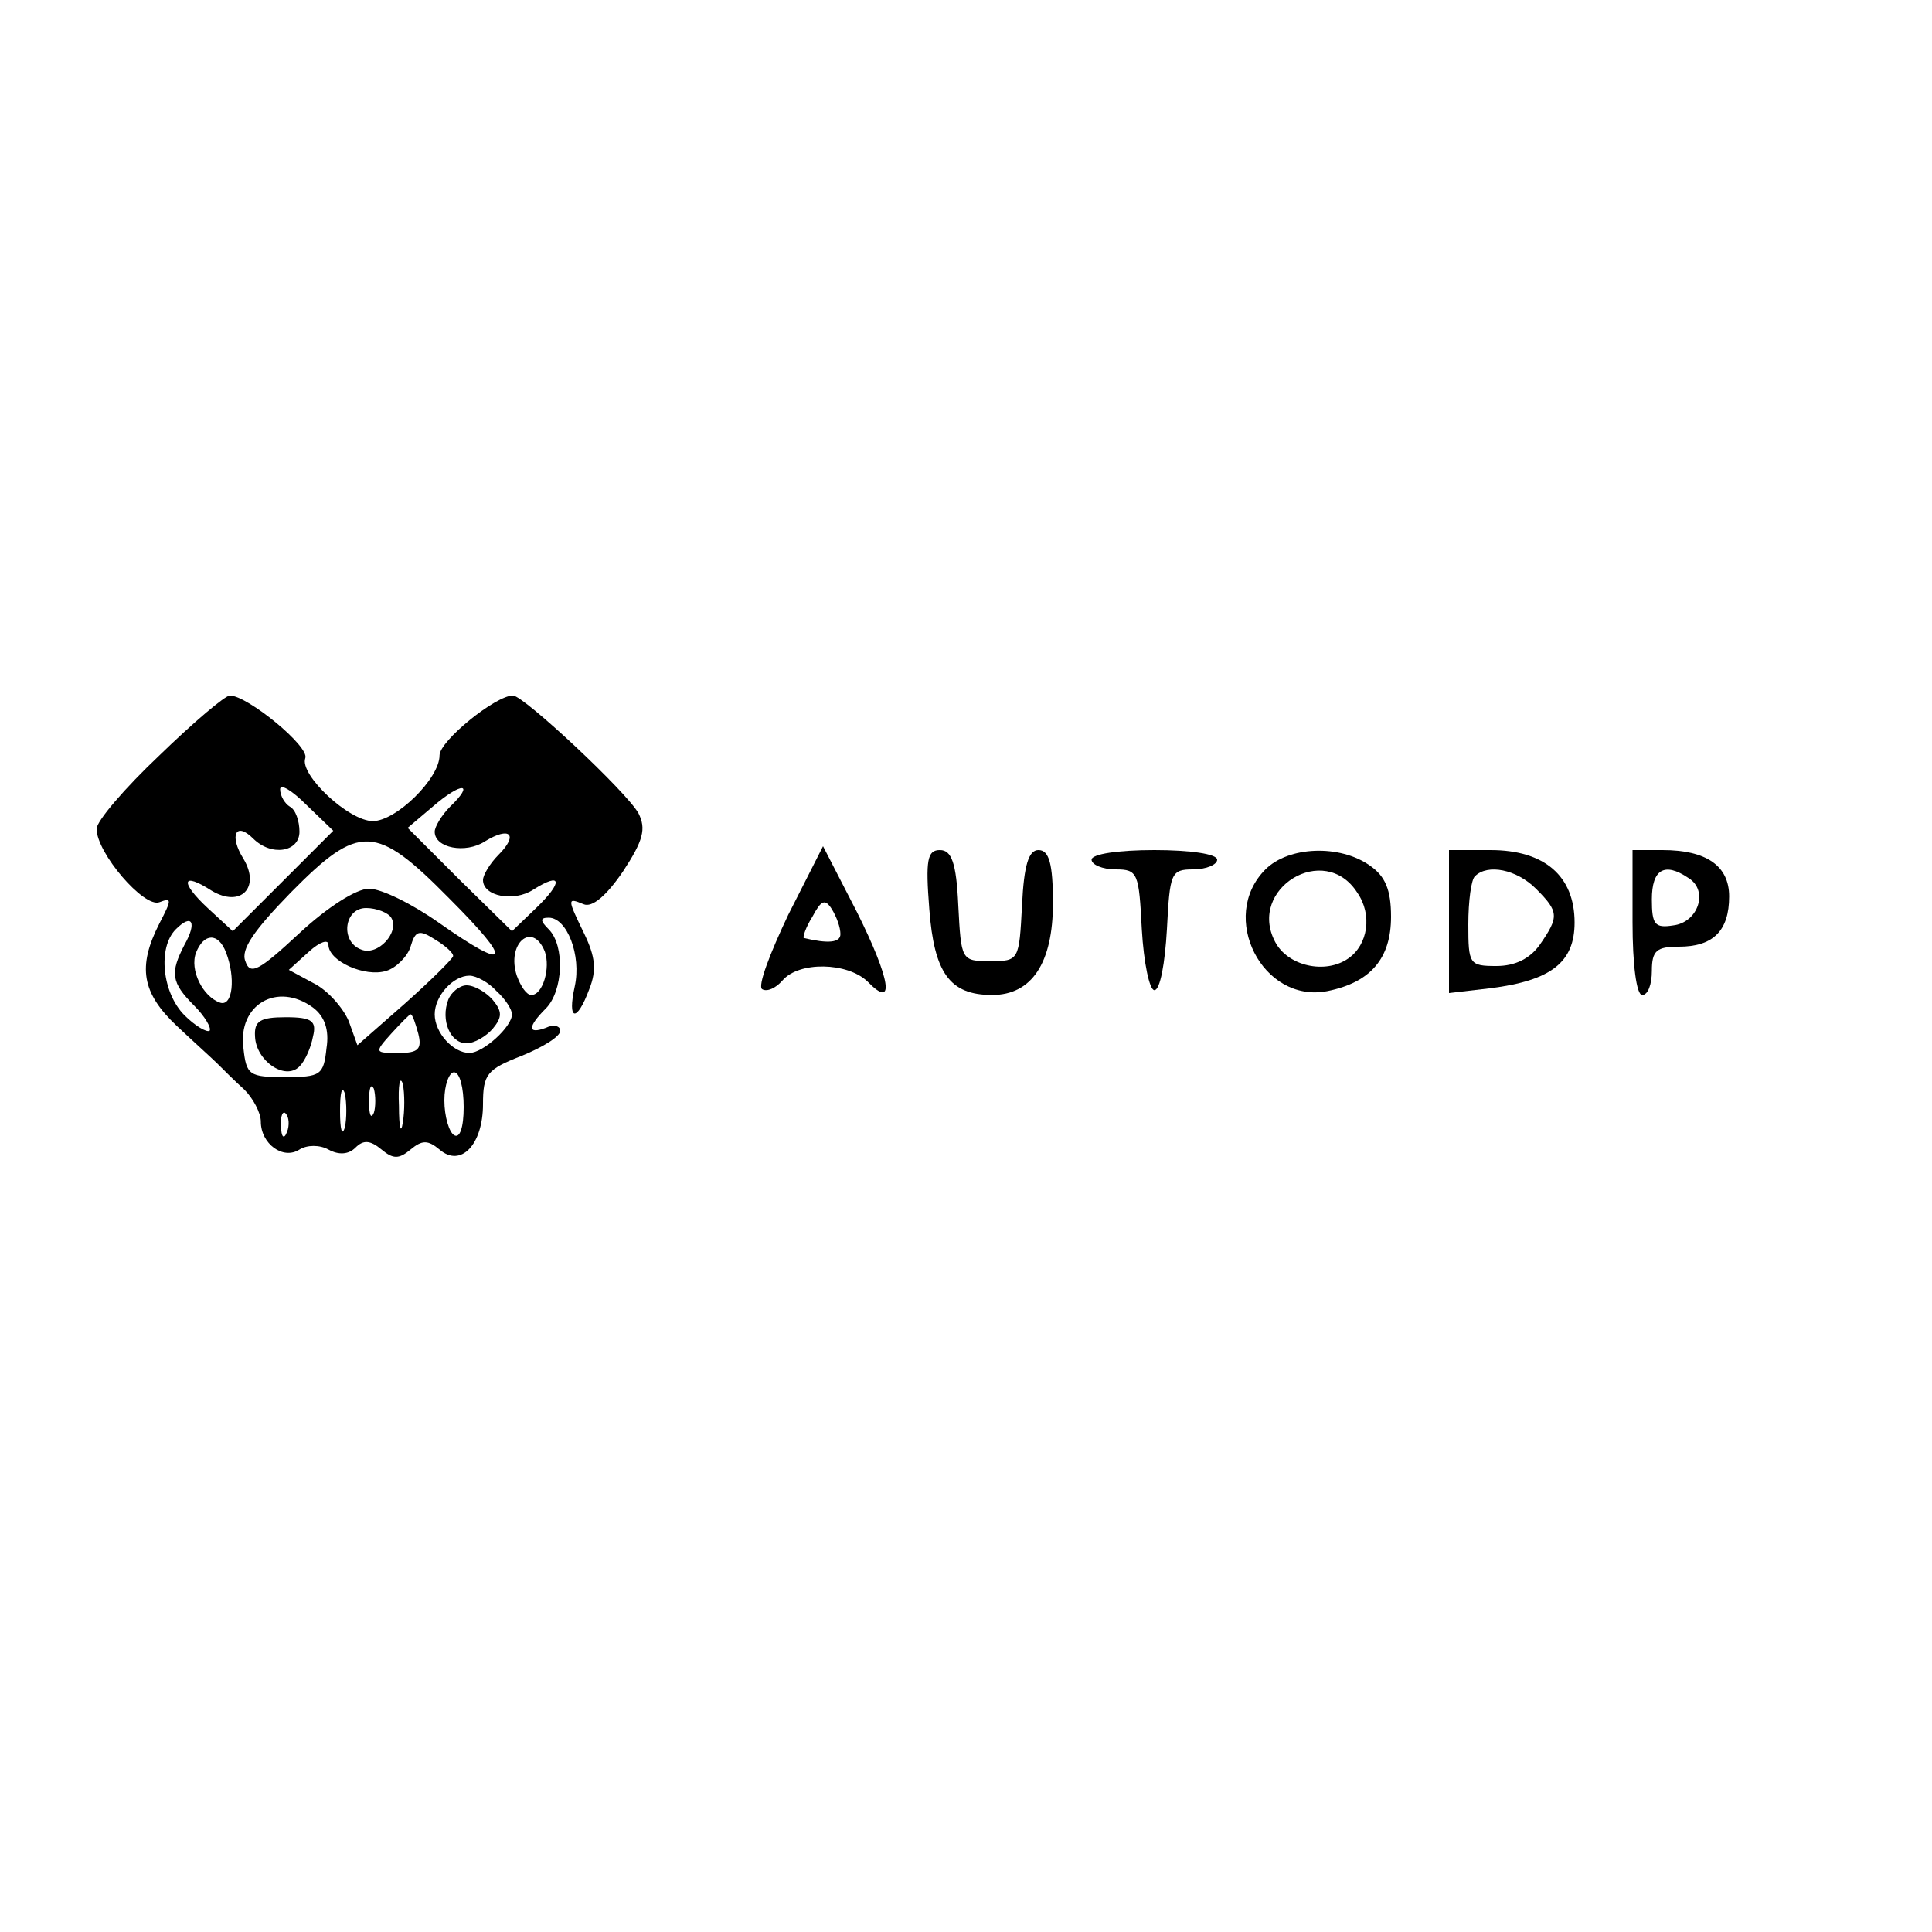
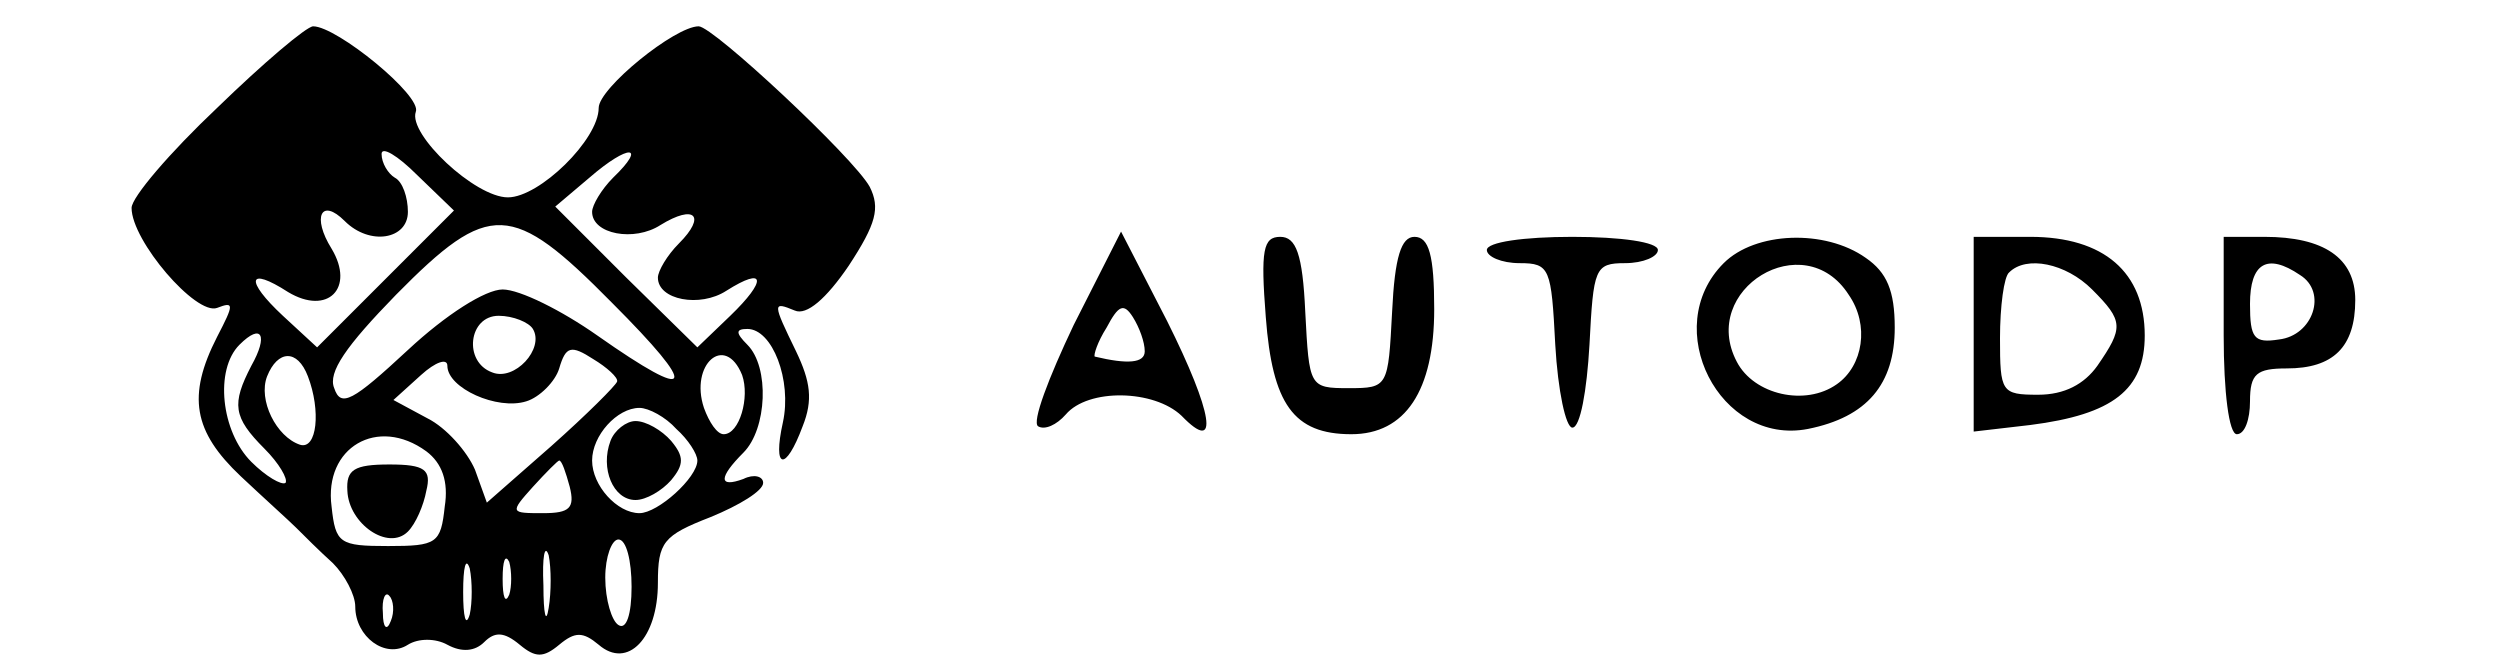
- <svg xmlns="http://www.w3.org/2000/svg" version="1.0" width="200pt" height="200pt" viewBox="0 0 200 200" preserveAspectRatio="xMidYMid meet">
-   <g transform="translate(0,200) scale(0.1,-0.1)" fill="#000000" stroke="none">
-     <path d="M165 1218 c-36 -34 -65 -68 -65 -76 0 -25 49 -82 65 -76 13 5 13 3 0 -22 -23 -45 -18 -72 18 -106 17 -16 37 -34 42 -39 6 -6 18 -18 28 -27 9 -9 17 -24 17 -33 0 -23 23 -40 40 -29 8 5 21 5 30 0 11 -6 21 -5 28 2 8 8 15 8 27 -2 12 -10 18 -10 30 0 12 10 18 10 30 0 22 -19 45 5 45 47 0 31 4 36 40 50 22 9 40 20 40 26 0 5 -7 7 -15 3 -19 -7 -19 1 0 20 18 18 20 65 3 82 -9 9 -9 12 0 12 19 0 34 -39 27 -71 -8 -36 2 -38 15 -3 8 20 6 34 -5 57 -18 37 -18 38 -1 31 9 -4 24 9 41 34 21 32 24 44 16 60 -12 22 -119 122 -130 122 -18 0 -76 -47 -76 -62 0 -24 -45 -68 -69 -68 -25 0 -76 48 -70 65 5 12 -60 65 -78 65 -5 0 -38 -28 -73 -62z m128 -130 l-52 -52 -26 24 c-29 27 -27 38 4 18 30 -18 51 3 33 33 -15 24 -8 39 10 21 19 -19 48 -14 48 7 0 11 -4 23 -10 26 -5 3 -10 11 -10 18 0 6 12 -1 27 -16 l28 -27 -52 -52z m173 77 c-9 -9 -16 -21 -16 -26 0 -17 32 -23 52 -10 26 16 35 7 14 -14 -9 -9 -16 -21 -16 -26 0 -17 32 -23 52 -10 30 19 31 8 3 -19 l-25 -24 -54 53 -54 54 26 22 c30 26 44 25 18 0z m-1 -95 c67 -67 63 -77 -11 -25 -27 19 -59 35 -72 35 -13 0 -43 -19 -72 -46 -42 -39 -51 -44 -56 -29 -5 12 9 32 47 71 71 72 88 71 164 -6z m-60 -20 c9 -15 -14 -40 -31 -33 -22 8 -18 43 5 43 11 0 23 -5 26 -10z m-214 -28 c-15 -29 -14 -39 10 -63 11 -11 18 -23 16 -26 -3 -2 -15 5 -26 16 -23 23 -28 70 -9 89 17 17 22 7 9 -16z m278 -12 c-1 -3 -23 -25 -50 -49 l-49 -43 -9 25 c-6 14 -22 32 -36 39 l-26 14 21 19 c11 10 20 13 20 7 0 -17 38 -34 60 -27 10 3 22 15 25 25 5 17 9 18 26 7 10 -6 19 -14 18 -17z m-235 4 c10 -26 7 -56 -6 -52 -18 6 -32 34 -25 52 8 20 23 21 31 0z m330 1 c6 -17 -2 -45 -14 -45 -5 0 -11 9 -15 20 -11 33 16 57 29 25z m-50 -41 c9 -8 16 -19 16 -24 0 -13 -30 -40 -44 -40 -17 0 -36 21 -36 40 0 19 19 40 36 40 7 0 20 -7 28 -16z m-190 -17 c12 -9 17 -23 14 -42 -3 -28 -6 -30 -43 -30 -37 0 -40 2 -43 30 -6 45 35 69 72 42z m109 -27 c4 -16 0 -20 -20 -20 -25 0 -26 0 -8 20 10 11 19 20 20 20 2 0 5 -9 8 -20z m-16 -92 c-2 -13 -4 -5 -4 17 -1 22 1 32 4 23 2 -10 2 -28 0 -40z m63 16 c0 -21 -4 -33 -10 -29 -5 3 -10 19 -10 36 0 16 5 29 10 29 6 0 10 -16 10 -36z m-123 -21 c-3 -10 -5 -2 -5 17 0 19 2 27 5 18 2 -10 2 -26 0 -35z m30 15 c-3 -7 -5 -2 -5 12 0 14 2 19 5 13 2 -7 2 -19 0 -25z m-90 -20 c-3 -8 -6 -5 -6 6 -1 11 2 17 5 13 3 -3 4 -12 1 -19z" />
-     <path d="M464 965 c-8 -21 2 -45 19 -45 8 0 20 7 27 15 10 12 10 18 0 30 -7 8 -19 15 -27 15 -7 0 -16 -7 -19 -15z" />
-     <path d="M264 927 c1 -25 31 -46 46 -31 6 6 12 20 14 31 4 16 -1 20 -28 20 -27 0 -33 -4 -32 -20z" />
-     <path d="M816 1053 c-19 -40 -32 -74 -27 -77 5 -3 14 1 21 9 17 20 67 19 88 -1 29 -30 24 2 -11 72 l-35 68 -36 -71z m54 -20 c0 -9 -13 -10 -38 -4 -1 1 2 11 9 22 9 17 13 19 20 8 5 -8 9 -19 9 -26z" />
-     <path d="M962 1059 c5 -66 21 -89 65 -89 41 0 63 33 63 95 0 41 -4 55 -15 55 -10 0 -15 -15 -17 -57 -3 -57 -3 -58 -33 -58 -30 0 -30 1 -33 58 -2 44 -7 57 -19 57 -13 0 -15 -10 -11 -61z" />
-     <path d="M1130 1110 c0 -5 11 -10 25 -10 23 0 24 -4 27 -62 2 -35 8 -63 13 -63 6 0 11 28 13 63 3 58 4 62 27 62 14 0 25 5 25 10 0 6 -28 10 -65 10 -37 0 -65 -4 -65 -10z" />
-     <path d="M1310 1100 c-49 -49 -3 -139 64 -126 45 9 66 34 66 77 0 28 -6 42 -22 53 -31 22 -84 20 -108 -4z m95 -24 c16 -23 11 -54 -9 -68 -24 -17 -63 -8 -76 17 -29 55 51 104 85 51z" />
-     <path d="M1500 1046 l0 -74 43 5 c63 8 87 27 87 68 0 48 -31 75 -87 75 l-43 0 0 -74z m90 34 c24 -24 24 -29 4 -58 -10 -14 -25 -22 -45 -22 -28 0 -29 2 -29 43 0 24 3 47 7 50 13 13 43 7 63 -13z" />
-     <path d="M1690 1045 c0 -43 4 -75 10 -75 6 0 10 11 10 25 0 21 5 25 28 25 35 0 52 16 52 52 0 32 -24 48 -69 48 l-31 0 0 -75z m58 46 c21 -13 10 -46 -16 -49 -19 -3 -22 1 -22 27 0 31 13 39 38 22z" />
-   </g>
+ <svg xmlns="http://www.w3.org/2000/svg" version="1.0" viewBox="0 70 190 50">
+   <path d="M16.5 78.2C12.9 81.6 10 85 10 85.8c0 2.5 4.9 8.2 6.5 7.6 1.3-.5 1.3-.3 0 2.2-2.3 4.5-1.8 7.2 1.8 10.6 1.7 1.6 3.7 3.4 4.2 3.9.6.6 1.8 1.8 2.8 2.7.9.9 1.7 2.4 1.7 3.3 0 2.3 2.3 4 4 2.9.8-.5 2.1-.5 3 0 1.1.6 2.1.5 2.8-.2.8-.8 1.5-.8 2.7.2 1.2 1 1.8 1 3 0s1.8-1 3 0c2.2 1.9 4.5-.5 4.5-4.7 0-3.1.4-3.6 4-5 2.2-.9 4-2 4-2.6 0-.5-.7-.7-1.5-.3-1.9.7-1.9-.1 0-2 1.8-1.8 2-6.5.3-8.2-.9-.9-.9-1.2 0-1.2 1.9 0 3.4 3.9 2.7 7.1-.8 3.6.2 3.8 1.5.3.8-2 .6-3.4-.5-5.7-1.8-3.7-1.8-3.8-.1-3.1.9.4 2.4-.9 4.1-3.4 2.1-3.2 2.4-4.4 1.6-6C64.9 82 54.2 72 53.1 72c-1.8 0-7.6 4.7-7.6 6.2 0 2.4-4.5 6.8-6.9 6.8-2.5 0-7.6-4.8-7-6.5.5-1.2-6-6.5-7.8-6.5-.5 0-3.8 2.8-7.3 6.2zm12.8 13-5.2 5.2-2.6-2.4c-2.9-2.7-2.7-3.8.4-1.8 3 1.8 5.1-.3 3.3-3.3-1.5-2.4-.8-3.9 1-2.1 1.9 1.9 4.8 1.4 4.8-.7 0-1.1-.4-2.3-1-2.6-.5-.3-1-1.1-1-1.8 0-.6 1.2.1 2.7 1.6l2.8 2.7-5.2 5.2zm17.3-7.7c-.9.9-1.6 2.1-1.6 2.6 0 1.7 3.2 2.3 5.2 1 2.6-1.6 3.5-.7 1.4 1.4-.9.9-1.6 2.1-1.6 2.6 0 1.7 3.2 2.3 5.2 1 3-1.9 3.1-.8.3 1.9L53 96.4l-5.4-5.3-5.4-5.4 2.6-2.2c3-2.6 4.4-2.5 1.8 0zm-.1 9.5c6.7 6.7 6.3 7.7-1.1 2.5-2.7-1.9-5.9-3.5-7.2-3.5-1.3 0-4.3 1.9-7.2 4.6-4.2 3.9-5.1 4.4-5.6 2.9-.5-1.2.9-3.2 4.7-7.1 7.1-7.2 8.8-7.1 16.4.6zm-6 2c.9 1.5-1.4 4-3.1 3.3-2.2-.8-1.8-4.3.5-4.3 1.1 0 2.3.5 2.6 1zm-21.4 2.8c-1.5 2.9-1.4 3.9 1 6.3 1.1 1.1 1.8 2.3 1.6 2.6-.3.2-1.5-.5-2.6-1.6-2.3-2.3-2.8-7-.9-8.9 1.7-1.7 2.2-.7.9 1.6zM46.9 99c-.1.3-2.3 2.5-5 4.9l-4.9 4.3-.9-2.5c-.6-1.4-2.2-3.2-3.6-3.9l-2.6-1.4 2.1-1.9c1.1-1 2-1.3 2-.7 0 1.7 3.8 3.4 6 2.7 1-.3 2.2-1.5 2.5-2.5.5-1.7.9-1.8 2.6-.7 1 .6 1.9 1.4 1.8 1.7zm-23.5-.4c1 2.6.7 5.6-.6 5.2-1.8-.6-3.2-3.4-2.5-5.2.8-2 2.3-2.1 3.1 0zm33-.1c.6 1.7-.2 4.5-1.4 4.5-.5 0-1.1-.9-1.5-2-1.1-3.3 1.6-5.7 2.9-2.5zm-5 4.1c.9.8 1.6 1.9 1.6 2.4 0 1.3-3 4-4.4 4-1.7 0-3.6-2.1-3.6-4s1.9-4 3.6-4c.7 0 2 .7 2.8 1.6zm-19 1.7c1.2.9 1.7 2.3 1.4 4.2-.3 2.8-.6 3-4.3 3-3.7 0-4-.2-4.3-3-.6-4.5 3.5-6.9 7.2-4.2zm10.9 2.7c.4 1.6 0 2-2 2-2.5 0-2.6 0-.8-2 1-1.1 1.9-2 2-2 .2 0 .5.9.8 2zm-1.6 9.2c-.2 1.3-.4.5-.4-1.7-.1-2.2.1-3.2.4-2.3.2 1 .2 2.8 0 4zm6.3-1.6c0 2.1-.4 3.3-1 2.9-.5-.3-1-1.9-1-3.6 0-1.6.5-2.9 1-2.9.6 0 1 1.6 1 3.6zm-12.3 2.1c-.3 1-.5.2-.5-1.7s.2-2.7.5-1.8c.2 1 .2 2.6 0 3.5zm3-1.5c-.3.7-.5.2-.5-1.2s.2-1.9.5-1.3c.2.7.2 1.9 0 2.5zm-9 2c-.3.8-.6.5-.6-.6-.1-1.1.2-1.7.5-1.3.3.3.4 1.2.1 1.9z" />
+   <path d="M46.4 103.5c-.8 2.1.2 4.5 1.9 4.5.8 0 2-.7 2.7-1.5 1-1.2 1-1.8 0-3-.7-.8-1.9-1.5-2.7-1.5-.7 0-1.6.7-1.9 1.5zM26.4 107.3c.1 2.5 3.1 4.6 4.6 3.1.6-.6 1.2-2 1.4-3.1.4-1.6-.1-2-2.8-2-2.7 0-3.3.4-3.2 2zM81.6 94.7c-1.9 4-3.2 7.4-2.7 7.7.5.3 1.4-.1 2.1-.9 1.7-2 6.7-1.9 8.8.1 2.9 3 2.4-.2-1.1-7.2l-3.5-6.8-3.6 7.1zm5.4 2c0 .9-1.3 1-3.8.4-.1-.1.2-1.1.9-2.2.9-1.7 1.3-1.9 2-.8.5.8.9 1.9.9 2.6zM96.2 94.1c.5 6.6 2.1 8.9 6.5 8.9 4.1 0 6.3-3.3 6.3-9.5 0-4.1-.4-5.5-1.5-5.5-1 0-1.5 1.5-1.7 5.7-.3 5.7-.3 5.8-3.3 5.8s-3-.1-3.3-5.8c-.2-4.4-.7-5.7-1.9-5.7-1.3 0-1.5 1-1.1 6.1zM113 89c0 .5 1.1 1 2.5 1 2.3 0 2.4.4 2.7 6.2.2 3.5.8 6.3 1.3 6.3.6 0 1.1-2.8 1.3-6.3.3-5.8.4-6.2 2.7-6.2 1.4 0 2.5-.5 2.5-1 0-.6-2.8-1-6.5-1s-6.5.4-6.5 1zM131 90c-4.9 4.9-.3 13.9 6.4 12.6 4.5-.9 6.6-3.4 6.6-7.7 0-2.8-.6-4.2-2.2-5.3-3.1-2.2-8.4-2-10.8.4zm9.5 2.4c1.6 2.3 1.1 5.4-.9 6.8-2.4 1.7-6.3.8-7.6-1.7-2.9-5.5 5.1-10.4 8.5-5.1zM150 95.4v7.4l4.3-.5c6.3-.8 8.7-2.7 8.7-6.8 0-4.8-3.1-7.5-8.7-7.5H150v7.4zm9-3.4c2.4 2.4 2.4 2.9.4 5.8-1 1.4-2.5 2.2-4.5 2.2-2.8 0-2.9-.2-2.9-4.3 0-2.4.3-4.7.7-5 1.3-1.3 4.3-.7 6.3 1.3zM169 95.5c0 4.3.4 7.5 1 7.5s1-1.1 1-2.5c0-2.1.5-2.5 2.8-2.5 3.5 0 5.2-1.6 5.2-5.2 0-3.2-2.4-4.8-6.9-4.8H169v7.5zm5.8-4.6c2.1 1.3 1 4.6-1.6 4.9-1.9.3-2.2-.1-2.2-2.7 0-3.1 1.3-3.9 3.8-2.2z" />
</svg>
